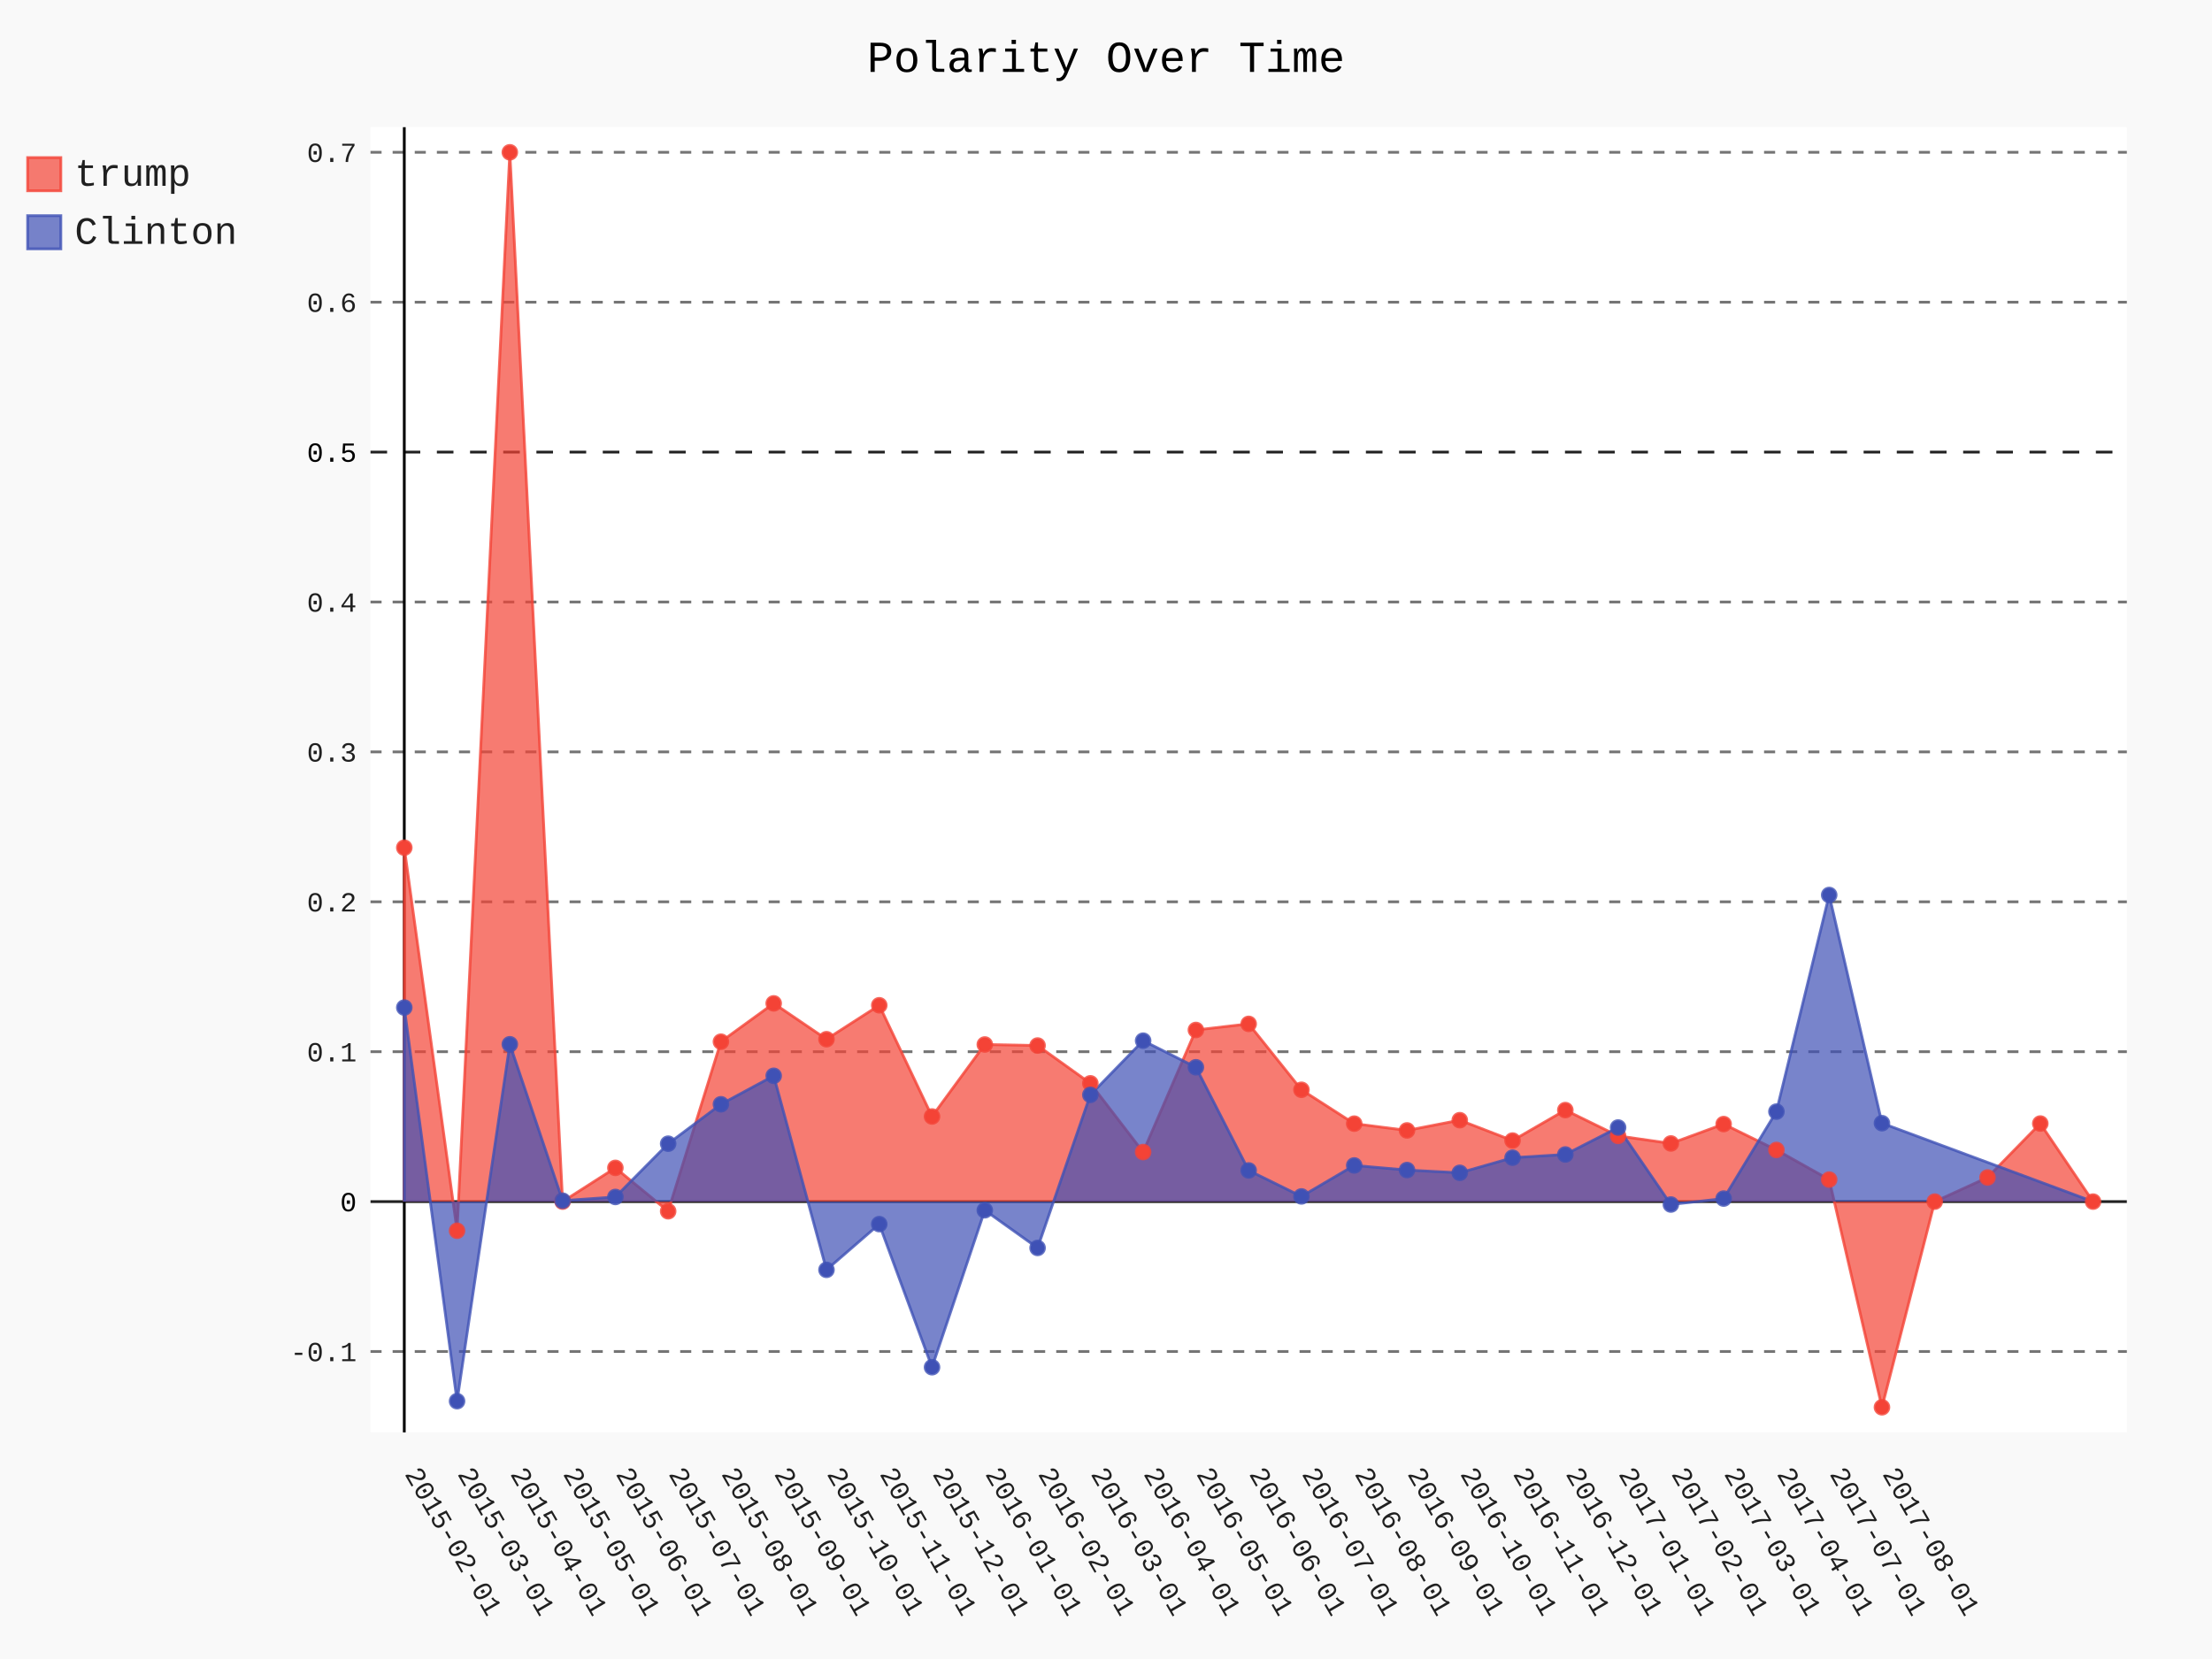
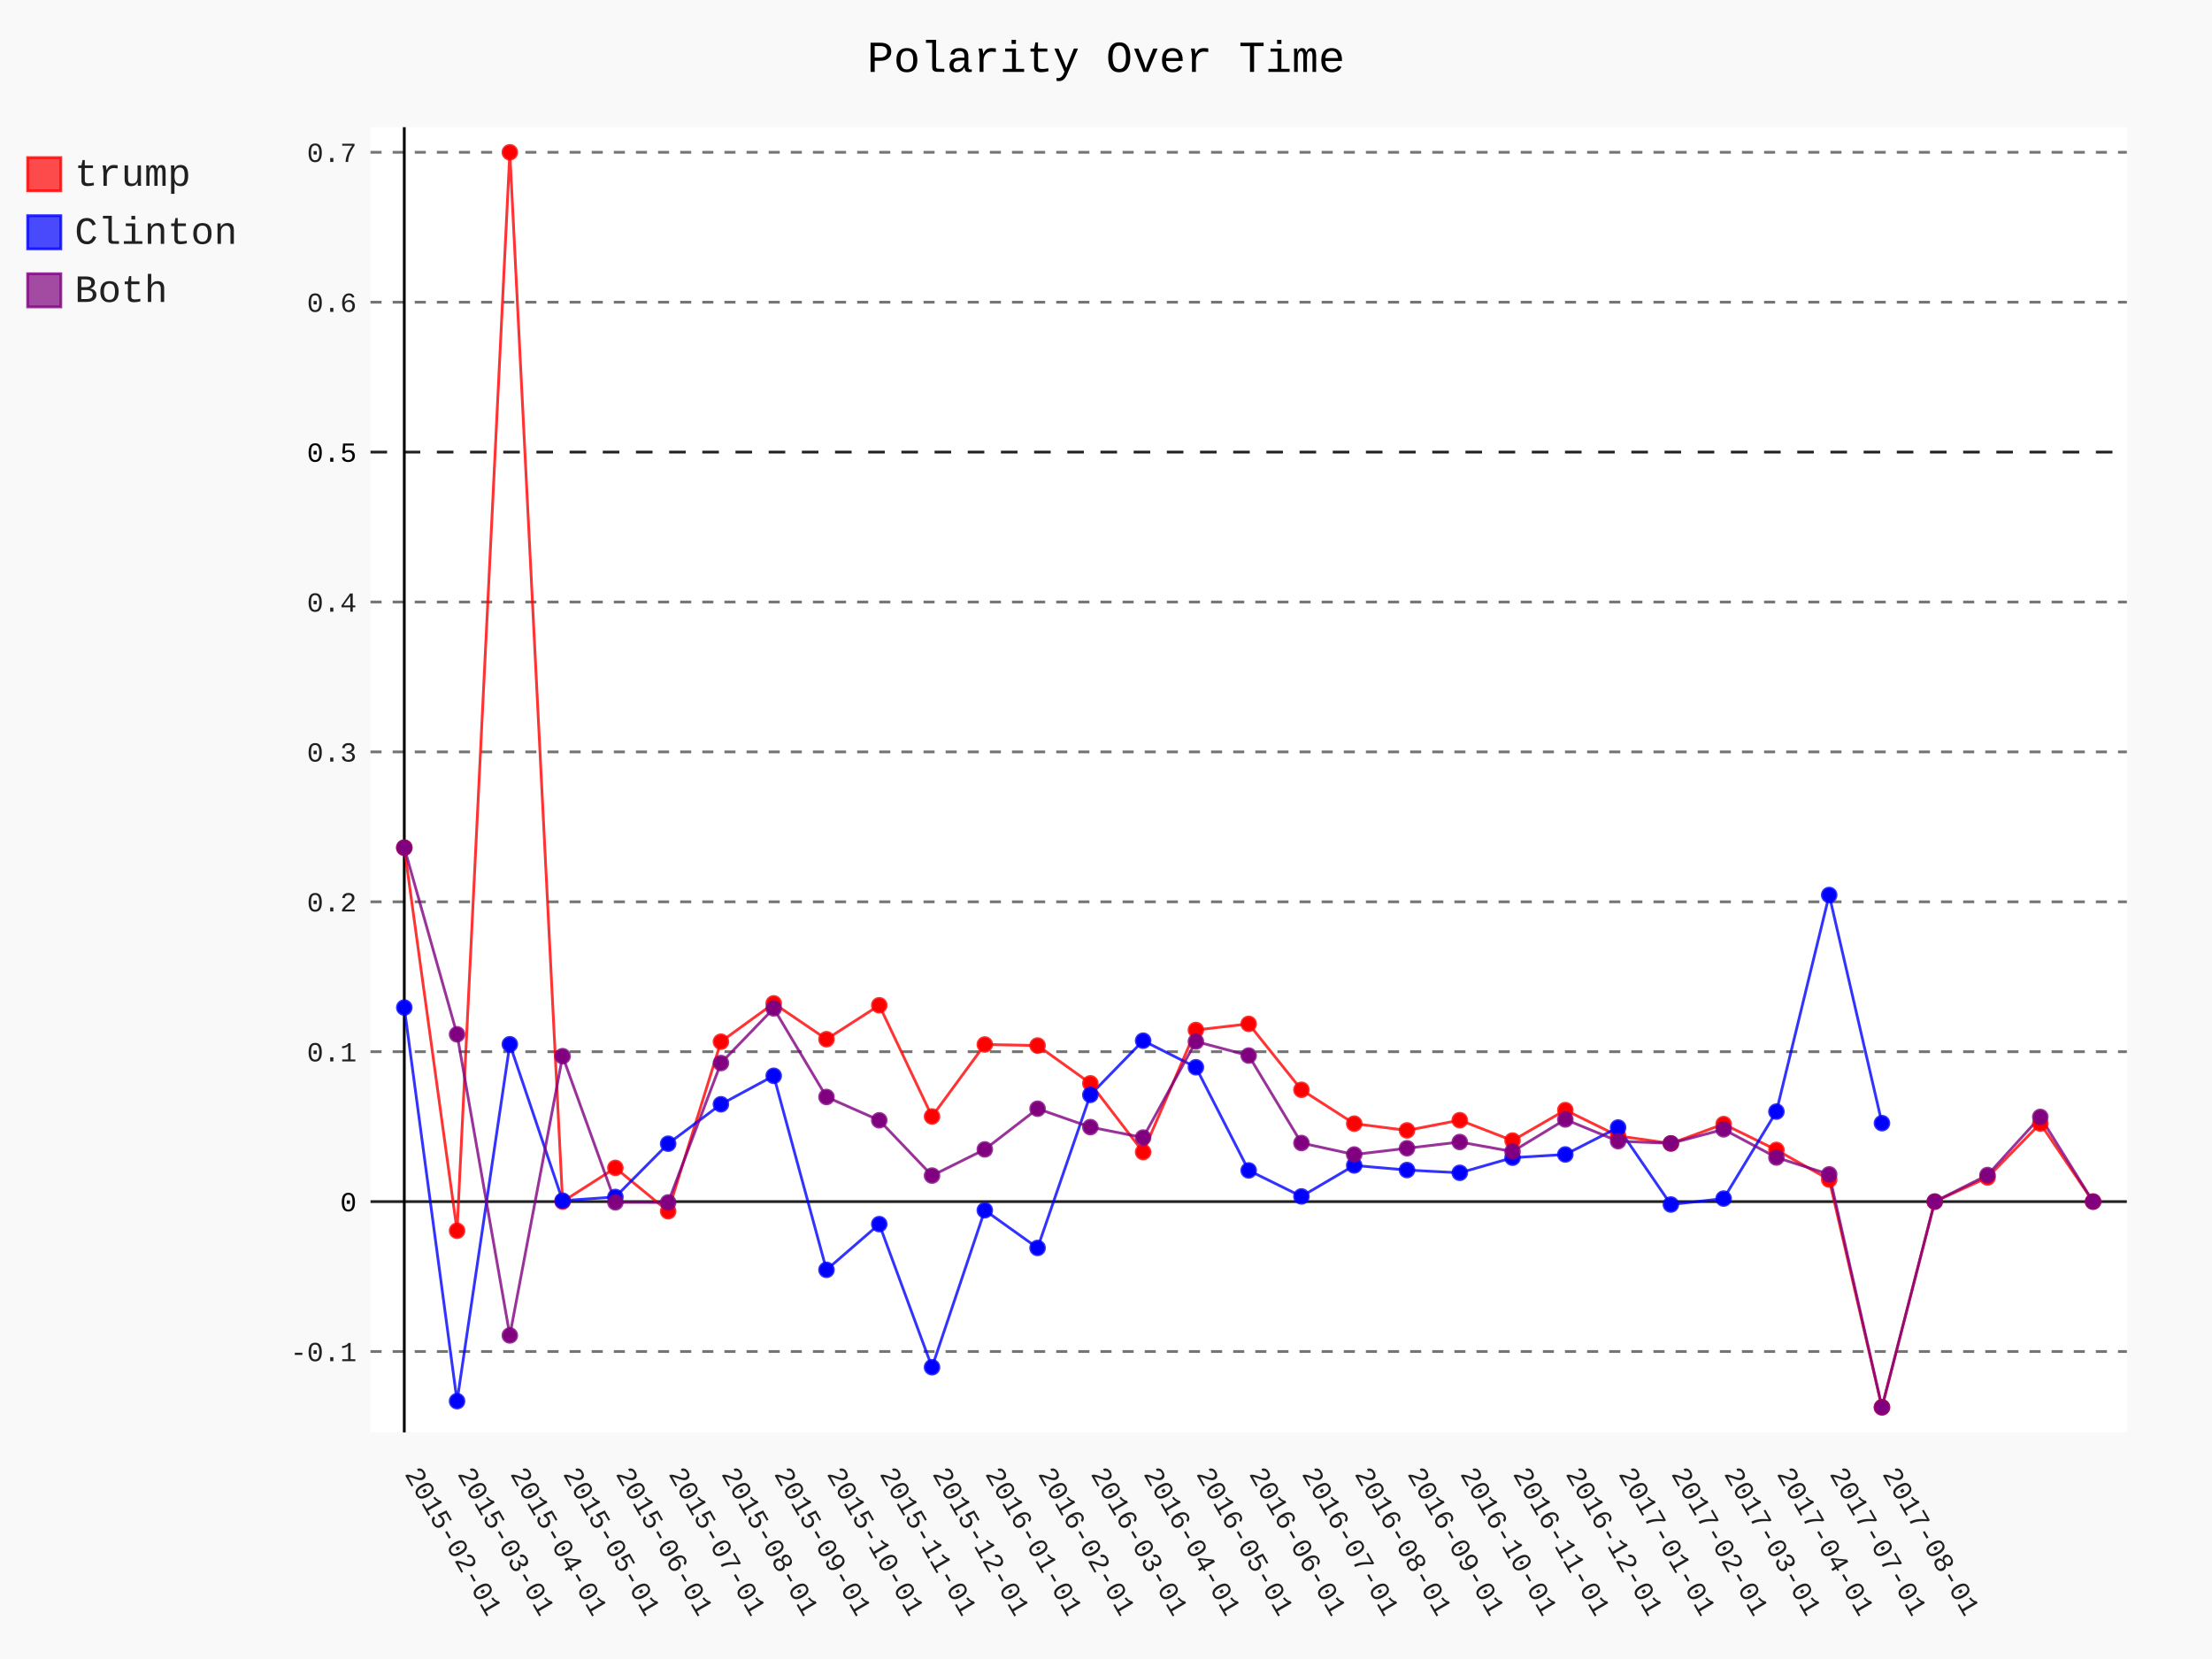
- <svg xmlns="http://www.w3.org/2000/svg" id="chart-57c55b36-792d-4f9e-bb22-e39e549380f3" class="pygal-chart" viewBox="0 0 800 600">
+ <svg xmlns="http://www.w3.org/2000/svg" id="chart-12eef3d9-2d22-4135-87a2-89b782f6fb56" class="pygal-chart" viewBox="0 0 800 600">
  <defs>
-     <style type="text/css">#chart-57c55b36-792d-4f9e-bb22-e39e549380f3{-webkit-user-select:none;-webkit-font-smoothing:antialiased;font-family:Consolas,"Liberation Mono",Menlo,Courier,monospace}#chart-57c55b36-792d-4f9e-bb22-e39e549380f3 .title{font-family:Consolas,"Liberation Mono",Menlo,Courier,monospace;font-size:16px}#chart-57c55b36-792d-4f9e-bb22-e39e549380f3 .legends .legend text{font-family:Consolas,"Liberation Mono",Menlo,Courier,monospace;font-size:14px}#chart-57c55b36-792d-4f9e-bb22-e39e549380f3 .axis text{font-family:Consolas,"Liberation Mono",Menlo,Courier,monospace;font-size:10px}#chart-57c55b36-792d-4f9e-bb22-e39e549380f3 .axis text.major{font-family:Consolas,"Liberation Mono",Menlo,Courier,monospace;font-size:10px}#chart-57c55b36-792d-4f9e-bb22-e39e549380f3 .text-overlay text.value{font-family:Consolas,"Liberation Mono",Menlo,Courier,monospace;font-size:16px}#chart-57c55b36-792d-4f9e-bb22-e39e549380f3 .text-overlay text.label{font-family:Consolas,"Liberation Mono",Menlo,Courier,monospace;font-size:10px}#chart-57c55b36-792d-4f9e-bb22-e39e549380f3 .tooltip{font-family:Consolas,"Liberation Mono",Menlo,Courier,monospace;font-size:14px}#chart-57c55b36-792d-4f9e-bb22-e39e549380f3 text.no_data{font-family:Consolas,"Liberation Mono",Menlo,Courier,monospace;font-size:64px}
- #chart-57c55b36-792d-4f9e-bb22-e39e549380f3{background-color:rgba(249,249,249,1)}#chart-57c55b36-792d-4f9e-bb22-e39e549380f3 path,#chart-57c55b36-792d-4f9e-bb22-e39e549380f3 line,#chart-57c55b36-792d-4f9e-bb22-e39e549380f3 rect,#chart-57c55b36-792d-4f9e-bb22-e39e549380f3 circle{-webkit-transition:150ms;-moz-transition:150ms;transition:150ms}#chart-57c55b36-792d-4f9e-bb22-e39e549380f3 .graph &gt; .background{fill:rgba(249,249,249,1)}#chart-57c55b36-792d-4f9e-bb22-e39e549380f3 .plot &gt; .background{fill:rgba(255,255,255,1)}#chart-57c55b36-792d-4f9e-bb22-e39e549380f3 .graph{fill:rgba(0,0,0,.87)}#chart-57c55b36-792d-4f9e-bb22-e39e549380f3 text.no_data{fill:rgba(0,0,0,1)}#chart-57c55b36-792d-4f9e-bb22-e39e549380f3 .title{fill:rgba(0,0,0,1)}#chart-57c55b36-792d-4f9e-bb22-e39e549380f3 .legends .legend text{fill:rgba(0,0,0,.87)}#chart-57c55b36-792d-4f9e-bb22-e39e549380f3 .legends .legend:hover text{fill:rgba(0,0,0,1)}#chart-57c55b36-792d-4f9e-bb22-e39e549380f3 .axis .line{stroke:rgba(0,0,0,1)}#chart-57c55b36-792d-4f9e-bb22-e39e549380f3 .axis .guide.line{stroke:rgba(0,0,0,.54)}#chart-57c55b36-792d-4f9e-bb22-e39e549380f3 .axis .major.line{stroke:rgba(0,0,0,.87)}#chart-57c55b36-792d-4f9e-bb22-e39e549380f3 .axis text.major{fill:rgba(0,0,0,1)}#chart-57c55b36-792d-4f9e-bb22-e39e549380f3 .axis.y .guides:hover .guide.line,#chart-57c55b36-792d-4f9e-bb22-e39e549380f3 .line-graph .axis.x .guides:hover .guide.line,#chart-57c55b36-792d-4f9e-bb22-e39e549380f3 .stackedline-graph .axis.x .guides:hover .guide.line,#chart-57c55b36-792d-4f9e-bb22-e39e549380f3 .xy-graph .axis.x .guides:hover .guide.line{stroke:rgba(0,0,0,1)}#chart-57c55b36-792d-4f9e-bb22-e39e549380f3 .axis .guides:hover text{fill:rgba(0,0,0,1)}#chart-57c55b36-792d-4f9e-bb22-e39e549380f3 .reactive{fill-opacity:.7;stroke-opacity:.8}#chart-57c55b36-792d-4f9e-bb22-e39e549380f3 .ci{stroke:rgba(0,0,0,.87)}#chart-57c55b36-792d-4f9e-bb22-e39e549380f3 .reactive.active,#chart-57c55b36-792d-4f9e-bb22-e39e549380f3 .active .reactive{fill-opacity:.8;stroke-opacity:.9;stroke-width:4}#chart-57c55b36-792d-4f9e-bb22-e39e549380f3 .ci .reactive.active{stroke-width:1.5}#chart-57c55b36-792d-4f9e-bb22-e39e549380f3 .series text{fill:rgba(0,0,0,1)}#chart-57c55b36-792d-4f9e-bb22-e39e549380f3 .tooltip rect{fill:rgba(255,255,255,1);stroke:rgba(0,0,0,1);-webkit-transition:opacity 150ms;-moz-transition:opacity 150ms;transition:opacity 150ms}#chart-57c55b36-792d-4f9e-bb22-e39e549380f3 .tooltip .label{fill:rgba(0,0,0,.87)}#chart-57c55b36-792d-4f9e-bb22-e39e549380f3 .tooltip .label{fill:rgba(0,0,0,.87)}#chart-57c55b36-792d-4f9e-bb22-e39e549380f3 .tooltip .legend{font-size:.8em;fill:rgba(0,0,0,.54)}#chart-57c55b36-792d-4f9e-bb22-e39e549380f3 .tooltip .x_label{font-size:.6em;fill:rgba(0,0,0,1)}#chart-57c55b36-792d-4f9e-bb22-e39e549380f3 .tooltip .xlink{font-size:.5em;text-decoration:underline}#chart-57c55b36-792d-4f9e-bb22-e39e549380f3 .tooltip .value{font-size:1.5em}#chart-57c55b36-792d-4f9e-bb22-e39e549380f3 .bound{font-size:.5em}#chart-57c55b36-792d-4f9e-bb22-e39e549380f3 .max-value{font-size:.75em;fill:rgba(0,0,0,.54)}#chart-57c55b36-792d-4f9e-bb22-e39e549380f3 .map-element{fill:rgba(255,255,255,1);stroke:rgba(0,0,0,.54) !important}#chart-57c55b36-792d-4f9e-bb22-e39e549380f3 .map-element .reactive{fill-opacity:inherit;stroke-opacity:inherit}#chart-57c55b36-792d-4f9e-bb22-e39e549380f3 .color-0,#chart-57c55b36-792d-4f9e-bb22-e39e549380f3 .color-0 a:visited{stroke:#F44336;fill:#F44336}#chart-57c55b36-792d-4f9e-bb22-e39e549380f3 .color-1,#chart-57c55b36-792d-4f9e-bb22-e39e549380f3 .color-1 a:visited{stroke:#3F51B5;fill:#3F51B5}#chart-57c55b36-792d-4f9e-bb22-e39e549380f3 .text-overlay .color-0 text{fill:black}#chart-57c55b36-792d-4f9e-bb22-e39e549380f3 .text-overlay .color-1 text{fill:black}
- #chart-57c55b36-792d-4f9e-bb22-e39e549380f3 text.no_data{text-anchor:middle}#chart-57c55b36-792d-4f9e-bb22-e39e549380f3 .guide.line{fill:none}#chart-57c55b36-792d-4f9e-bb22-e39e549380f3 .centered{text-anchor:middle}#chart-57c55b36-792d-4f9e-bb22-e39e549380f3 .title{text-anchor:middle}#chart-57c55b36-792d-4f9e-bb22-e39e549380f3 .legends .legend text{fill-opacity:1}#chart-57c55b36-792d-4f9e-bb22-e39e549380f3 .axis.x text{text-anchor:middle}#chart-57c55b36-792d-4f9e-bb22-e39e549380f3 .axis.x:not(.web) text[transform]{text-anchor:start}#chart-57c55b36-792d-4f9e-bb22-e39e549380f3 .axis.x:not(.web) text[transform].backwards{text-anchor:end}#chart-57c55b36-792d-4f9e-bb22-e39e549380f3 .axis.y text{text-anchor:end}#chart-57c55b36-792d-4f9e-bb22-e39e549380f3 .axis.y text[transform].backwards{text-anchor:start}#chart-57c55b36-792d-4f9e-bb22-e39e549380f3 .axis.y2 text{text-anchor:start}#chart-57c55b36-792d-4f9e-bb22-e39e549380f3 .axis.y2 text[transform].backwards{text-anchor:end}#chart-57c55b36-792d-4f9e-bb22-e39e549380f3 .axis .guide.line{stroke-dasharray:4,4}#chart-57c55b36-792d-4f9e-bb22-e39e549380f3 .axis .major.guide.line{stroke-dasharray:6,6}#chart-57c55b36-792d-4f9e-bb22-e39e549380f3 .horizontal .axis.y .guide.line,#chart-57c55b36-792d-4f9e-bb22-e39e549380f3 .horizontal .axis.y2 .guide.line,#chart-57c55b36-792d-4f9e-bb22-e39e549380f3 .vertical .axis.x .guide.line{opacity:0}#chart-57c55b36-792d-4f9e-bb22-e39e549380f3 .horizontal .axis.always_show .guide.line,#chart-57c55b36-792d-4f9e-bb22-e39e549380f3 .vertical .axis.always_show .guide.line{opacity:1 !important}#chart-57c55b36-792d-4f9e-bb22-e39e549380f3 .axis.y .guides:hover .guide.line,#chart-57c55b36-792d-4f9e-bb22-e39e549380f3 .axis.y2 .guides:hover .guide.line,#chart-57c55b36-792d-4f9e-bb22-e39e549380f3 .axis.x .guides:hover .guide.line{opacity:1}#chart-57c55b36-792d-4f9e-bb22-e39e549380f3 .axis .guides:hover text{opacity:1}#chart-57c55b36-792d-4f9e-bb22-e39e549380f3 .nofill{fill:none}#chart-57c55b36-792d-4f9e-bb22-e39e549380f3 .subtle-fill{fill-opacity:.2}#chart-57c55b36-792d-4f9e-bb22-e39e549380f3 .dot{stroke-width:1px;fill-opacity:1}#chart-57c55b36-792d-4f9e-bb22-e39e549380f3 .dot.active{stroke-width:5px}#chart-57c55b36-792d-4f9e-bb22-e39e549380f3 .dot.negative{fill:transparent}#chart-57c55b36-792d-4f9e-bb22-e39e549380f3 text,#chart-57c55b36-792d-4f9e-bb22-e39e549380f3 tspan{stroke:none !important}#chart-57c55b36-792d-4f9e-bb22-e39e549380f3 .series text.active{opacity:1}#chart-57c55b36-792d-4f9e-bb22-e39e549380f3 .tooltip rect{fill-opacity:.95;stroke-width:.5}#chart-57c55b36-792d-4f9e-bb22-e39e549380f3 .tooltip text{fill-opacity:1}#chart-57c55b36-792d-4f9e-bb22-e39e549380f3 .showable{visibility:hidden}#chart-57c55b36-792d-4f9e-bb22-e39e549380f3 .showable.shown{visibility:visible}#chart-57c55b36-792d-4f9e-bb22-e39e549380f3 .gauge-background{fill:rgba(229,229,229,1);stroke:none}#chart-57c55b36-792d-4f9e-bb22-e39e549380f3 .bg-lines{stroke:rgba(249,249,249,1);stroke-width:2px}</style>
+     <style type="text/css">#chart-12eef3d9-2d22-4135-87a2-89b782f6fb56{-webkit-user-select:none;-webkit-font-smoothing:antialiased;font-family:Consolas,"Liberation Mono",Menlo,Courier,monospace}#chart-12eef3d9-2d22-4135-87a2-89b782f6fb56 .title{font-family:Consolas,"Liberation Mono",Menlo,Courier,monospace;font-size:16px}#chart-12eef3d9-2d22-4135-87a2-89b782f6fb56 .legends .legend text{font-family:Consolas,"Liberation Mono",Menlo,Courier,monospace;font-size:14px}#chart-12eef3d9-2d22-4135-87a2-89b782f6fb56 .axis text{font-family:Consolas,"Liberation Mono",Menlo,Courier,monospace;font-size:10px}#chart-12eef3d9-2d22-4135-87a2-89b782f6fb56 .axis text.major{font-family:Consolas,"Liberation Mono",Menlo,Courier,monospace;font-size:10px}#chart-12eef3d9-2d22-4135-87a2-89b782f6fb56 .text-overlay text.value{font-family:Consolas,"Liberation Mono",Menlo,Courier,monospace;font-size:16px}#chart-12eef3d9-2d22-4135-87a2-89b782f6fb56 .text-overlay text.label{font-family:Consolas,"Liberation Mono",Menlo,Courier,monospace;font-size:10px}#chart-12eef3d9-2d22-4135-87a2-89b782f6fb56 .tooltip{font-family:Consolas,"Liberation Mono",Menlo,Courier,monospace;font-size:14px}#chart-12eef3d9-2d22-4135-87a2-89b782f6fb56 text.no_data{font-family:Consolas,"Liberation Mono",Menlo,Courier,monospace;font-size:64px}
+ #chart-12eef3d9-2d22-4135-87a2-89b782f6fb56{background-color:rgba(249,249,249,1)}#chart-12eef3d9-2d22-4135-87a2-89b782f6fb56 path,#chart-12eef3d9-2d22-4135-87a2-89b782f6fb56 line,#chart-12eef3d9-2d22-4135-87a2-89b782f6fb56 rect,#chart-12eef3d9-2d22-4135-87a2-89b782f6fb56 circle{-webkit-transition:150ms;-moz-transition:150ms;transition:150ms}#chart-12eef3d9-2d22-4135-87a2-89b782f6fb56 .graph &gt; .background{fill:rgba(249,249,249,1)}#chart-12eef3d9-2d22-4135-87a2-89b782f6fb56 .plot &gt; .background{fill:rgba(255,255,255,1)}#chart-12eef3d9-2d22-4135-87a2-89b782f6fb56 .graph{fill:rgba(0,0,0,.87)}#chart-12eef3d9-2d22-4135-87a2-89b782f6fb56 text.no_data{fill:rgba(0,0,0,1)}#chart-12eef3d9-2d22-4135-87a2-89b782f6fb56 .title{fill:rgba(0,0,0,1)}#chart-12eef3d9-2d22-4135-87a2-89b782f6fb56 .legends .legend text{fill:rgba(0,0,0,.87)}#chart-12eef3d9-2d22-4135-87a2-89b782f6fb56 .legends .legend:hover text{fill:rgba(0,0,0,1)}#chart-12eef3d9-2d22-4135-87a2-89b782f6fb56 .axis .line{stroke:rgba(0,0,0,1)}#chart-12eef3d9-2d22-4135-87a2-89b782f6fb56 .axis .guide.line{stroke:rgba(0,0,0,.54)}#chart-12eef3d9-2d22-4135-87a2-89b782f6fb56 .axis .major.line{stroke:rgba(0,0,0,.87)}#chart-12eef3d9-2d22-4135-87a2-89b782f6fb56 .axis text.major{fill:rgba(0,0,0,1)}#chart-12eef3d9-2d22-4135-87a2-89b782f6fb56 .axis.y .guides:hover .guide.line,#chart-12eef3d9-2d22-4135-87a2-89b782f6fb56 .line-graph .axis.x .guides:hover .guide.line,#chart-12eef3d9-2d22-4135-87a2-89b782f6fb56 .stackedline-graph .axis.x .guides:hover .guide.line,#chart-12eef3d9-2d22-4135-87a2-89b782f6fb56 .xy-graph .axis.x .guides:hover .guide.line{stroke:rgba(0,0,0,1)}#chart-12eef3d9-2d22-4135-87a2-89b782f6fb56 .axis .guides:hover text{fill:rgba(0,0,0,1)}#chart-12eef3d9-2d22-4135-87a2-89b782f6fb56 .reactive{fill-opacity:.7;stroke-opacity:.8}#chart-12eef3d9-2d22-4135-87a2-89b782f6fb56 .ci{stroke:rgba(0,0,0,.87)}#chart-12eef3d9-2d22-4135-87a2-89b782f6fb56 .reactive.active,#chart-12eef3d9-2d22-4135-87a2-89b782f6fb56 .active .reactive{fill-opacity:.8;stroke-opacity:.9;stroke-width:4}#chart-12eef3d9-2d22-4135-87a2-89b782f6fb56 .ci .reactive.active{stroke-width:1.5}#chart-12eef3d9-2d22-4135-87a2-89b782f6fb56 .series text{fill:rgba(0,0,0,1)}#chart-12eef3d9-2d22-4135-87a2-89b782f6fb56 .tooltip rect{fill:rgba(255,255,255,1);stroke:rgba(0,0,0,1);-webkit-transition:opacity 150ms;-moz-transition:opacity 150ms;transition:opacity 150ms}#chart-12eef3d9-2d22-4135-87a2-89b782f6fb56 .tooltip .label{fill:rgba(0,0,0,.87)}#chart-12eef3d9-2d22-4135-87a2-89b782f6fb56 .tooltip .label{fill:rgba(0,0,0,.87)}#chart-12eef3d9-2d22-4135-87a2-89b782f6fb56 .tooltip .legend{font-size:.8em;fill:rgba(0,0,0,.54)}#chart-12eef3d9-2d22-4135-87a2-89b782f6fb56 .tooltip .x_label{font-size:.6em;fill:rgba(0,0,0,1)}#chart-12eef3d9-2d22-4135-87a2-89b782f6fb56 .tooltip .xlink{font-size:.5em;text-decoration:underline}#chart-12eef3d9-2d22-4135-87a2-89b782f6fb56 .tooltip .value{font-size:1.5em}#chart-12eef3d9-2d22-4135-87a2-89b782f6fb56 .bound{font-size:.5em}#chart-12eef3d9-2d22-4135-87a2-89b782f6fb56 .max-value{font-size:.75em;fill:rgba(0,0,0,.54)}#chart-12eef3d9-2d22-4135-87a2-89b782f6fb56 .map-element{fill:rgba(255,255,255,1);stroke:rgba(0,0,0,.54) !important}#chart-12eef3d9-2d22-4135-87a2-89b782f6fb56 .map-element .reactive{fill-opacity:inherit;stroke-opacity:inherit}#chart-12eef3d9-2d22-4135-87a2-89b782f6fb56 .color-0,#chart-12eef3d9-2d22-4135-87a2-89b782f6fb56 .color-0 a:visited{stroke:red;fill:red}#chart-12eef3d9-2d22-4135-87a2-89b782f6fb56 .color-1,#chart-12eef3d9-2d22-4135-87a2-89b782f6fb56 .color-1 a:visited{stroke:blue;fill:blue}#chart-12eef3d9-2d22-4135-87a2-89b782f6fb56 .color-2,#chart-12eef3d9-2d22-4135-87a2-89b782f6fb56 .color-2 a:visited{stroke:purple;fill:purple}#chart-12eef3d9-2d22-4135-87a2-89b782f6fb56 .text-overlay .color-0 text{fill:white}#chart-12eef3d9-2d22-4135-87a2-89b782f6fb56 .text-overlay .color-1 text{fill:white}#chart-12eef3d9-2d22-4135-87a2-89b782f6fb56 .text-overlay .color-2 text{fill:white}
+ #chart-12eef3d9-2d22-4135-87a2-89b782f6fb56 text.no_data{text-anchor:middle}#chart-12eef3d9-2d22-4135-87a2-89b782f6fb56 .guide.line{fill:none}#chart-12eef3d9-2d22-4135-87a2-89b782f6fb56 .centered{text-anchor:middle}#chart-12eef3d9-2d22-4135-87a2-89b782f6fb56 .title{text-anchor:middle}#chart-12eef3d9-2d22-4135-87a2-89b782f6fb56 .legends .legend text{fill-opacity:1}#chart-12eef3d9-2d22-4135-87a2-89b782f6fb56 .axis.x text{text-anchor:middle}#chart-12eef3d9-2d22-4135-87a2-89b782f6fb56 .axis.x:not(.web) text[transform]{text-anchor:start}#chart-12eef3d9-2d22-4135-87a2-89b782f6fb56 .axis.x:not(.web) text[transform].backwards{text-anchor:end}#chart-12eef3d9-2d22-4135-87a2-89b782f6fb56 .axis.y text{text-anchor:end}#chart-12eef3d9-2d22-4135-87a2-89b782f6fb56 .axis.y text[transform].backwards{text-anchor:start}#chart-12eef3d9-2d22-4135-87a2-89b782f6fb56 .axis.y2 text{text-anchor:start}#chart-12eef3d9-2d22-4135-87a2-89b782f6fb56 .axis.y2 text[transform].backwards{text-anchor:end}#chart-12eef3d9-2d22-4135-87a2-89b782f6fb56 .axis .guide.line{stroke-dasharray:4,4}#chart-12eef3d9-2d22-4135-87a2-89b782f6fb56 .axis .major.guide.line{stroke-dasharray:6,6}#chart-12eef3d9-2d22-4135-87a2-89b782f6fb56 .horizontal .axis.y .guide.line,#chart-12eef3d9-2d22-4135-87a2-89b782f6fb56 .horizontal .axis.y2 .guide.line,#chart-12eef3d9-2d22-4135-87a2-89b782f6fb56 .vertical .axis.x .guide.line{opacity:0}#chart-12eef3d9-2d22-4135-87a2-89b782f6fb56 .horizontal .axis.always_show .guide.line,#chart-12eef3d9-2d22-4135-87a2-89b782f6fb56 .vertical .axis.always_show .guide.line{opacity:1 !important}#chart-12eef3d9-2d22-4135-87a2-89b782f6fb56 .axis.y .guides:hover .guide.line,#chart-12eef3d9-2d22-4135-87a2-89b782f6fb56 .axis.y2 .guides:hover .guide.line,#chart-12eef3d9-2d22-4135-87a2-89b782f6fb56 .axis.x .guides:hover .guide.line{opacity:1}#chart-12eef3d9-2d22-4135-87a2-89b782f6fb56 .axis .guides:hover text{opacity:1}#chart-12eef3d9-2d22-4135-87a2-89b782f6fb56 .nofill{fill:none}#chart-12eef3d9-2d22-4135-87a2-89b782f6fb56 .subtle-fill{fill-opacity:.2}#chart-12eef3d9-2d22-4135-87a2-89b782f6fb56 .dot{stroke-width:1px;fill-opacity:1}#chart-12eef3d9-2d22-4135-87a2-89b782f6fb56 .dot.active{stroke-width:5px}#chart-12eef3d9-2d22-4135-87a2-89b782f6fb56 .dot.negative{fill:transparent}#chart-12eef3d9-2d22-4135-87a2-89b782f6fb56 text,#chart-12eef3d9-2d22-4135-87a2-89b782f6fb56 tspan{stroke:none !important}#chart-12eef3d9-2d22-4135-87a2-89b782f6fb56 .series text.active{opacity:1}#chart-12eef3d9-2d22-4135-87a2-89b782f6fb56 .tooltip rect{fill-opacity:.95;stroke-width:.5}#chart-12eef3d9-2d22-4135-87a2-89b782f6fb56 .tooltip text{fill-opacity:1}#chart-12eef3d9-2d22-4135-87a2-89b782f6fb56 .showable{visibility:hidden}#chart-12eef3d9-2d22-4135-87a2-89b782f6fb56 .showable.shown{visibility:visible}#chart-12eef3d9-2d22-4135-87a2-89b782f6fb56 .gauge-background{fill:rgba(229,229,229,1);stroke:none}#chart-12eef3d9-2d22-4135-87a2-89b782f6fb56 .bg-lines{stroke:rgba(249,249,249,1);stroke-width:2px}</style>
  </defs>
  <g class="graph line-graph vertical">
    <rect class="background" height="600" width="800" x="0" y="0" />
    <g class="plot" transform="translate(134, 46)">
      <rect class="background" height="472.038" width="635.2" x="0" y="0" />
      <g class="axis y always_show">
        <g class="guides">
          <path class="guide line" d="M0 442.792 h635.2" />
          <text class="" x="-5" y="446.292">-0.1</text>
        </g>
        <g class="guides">
          <path class="axis major line" d="M0 388.578 h635.2" />
          <text class="major" x="-5" y="392.078">0</text>
        </g>
        <g class="guides">
          <path class="guide line" d="M0 334.363 h635.2" />
          <text class="" x="-5" y="337.863">0.1</text>
        </g>
        <g class="guides">
          <path class="guide line" d="M0 280.149 h635.2" />
          <text class="" x="-5" y="283.649">0.2</text>
        </g>
        <g class="guides">
          <path class="guide line" d="M0 225.935 h635.2" />
          <text class="" x="-5" y="229.435">0.3</text>
        </g>
        <g class="guides">
          <path class="guide line" d="M0 171.72 h635.2" />
          <text class="" x="-5" y="175.22">0.4</text>
        </g>
        <g class="guides">
          <path class="major guide line" d="M0 117.506 h635.2" />
          <text class="major" x="-5" y="121.006">0.5</text>
        </g>
        <g class="guides">
          <path class="guide line" d="M0 63.292 h635.2" />
          <text class="" x="-5" y="66.792">0.6</text>
        </g>
        <g class="guides">
          <path class="guide line" d="M0 9.078 h635.2" />
          <text class="" x="-5" y="12.578">0.7</text>
        </g>
      </g>
      <g class="axis x">
        <g class="guides">
          <path class="line" d="M12.215 0 v472.038" />
          <text class="" x="12.215" y="487.038" transform="rotate(60 12.21538 487.0385)">2015-02-01</text>
        </g>
        <g class="guides">
          <path class="guide line" d="M31.302 0 v472.038" />
          <text class="" x="31.302" y="487.038" transform="rotate(60 31.30192 487.0385)">2015-03-01</text>
        </g>
        <g class="guides">
          <path class="guide line" d="M50.388 0 v472.038" />
          <text class="" x="50.388" y="487.038" transform="rotate(60 50.38846 487.0385)">2015-04-01</text>
        </g>
        <g class="guides">
          <path class="guide line" d="M69.475 0 v472.038" />
          <text class="" x="69.475" y="487.038" transform="rotate(60 69.475 487.0385)">2015-05-01</text>
        </g>
        <g class="guides">
          <path class="guide line" d="M88.562 0 v472.038" />
          <text class="" x="88.562" y="487.038" transform="rotate(60 88.56154 487.0385)">2015-06-01</text>
        </g>
        <g class="guides">
          <path class="guide line" d="M107.648 0 v472.038" />
          <text class="" x="107.648" y="487.038" transform="rotate(60 107.6481 487.0385)">2015-07-01</text>
        </g>
        <g class="guides">
          <path class="guide line" d="M126.735 0 v472.038" />
          <text class="" x="126.735" y="487.038" transform="rotate(60 126.7346 487.0385)">2015-08-01</text>
        </g>
        <g class="guides">
          <path class="guide line" d="M145.821 0 v472.038" />
          <text class="" x="145.821" y="487.038" transform="rotate(60 145.8212 487.0385)">2015-09-01</text>
        </g>
        <g class="guides">
          <path class="guide line" d="M164.908 0 v472.038" />
          <text class="" x="164.908" y="487.038" transform="rotate(60 164.9077 487.0385)">2015-10-01</text>
        </g>
        <g class="guides">
          <path class="guide line" d="M183.994 0 v472.038" />
          <text class="" x="183.994" y="487.038" transform="rotate(60 183.9942 487.0385)">2015-11-01</text>
        </g>
        <g class="guides">
          <path class="guide line" d="M203.081 0 v472.038" />
          <text class="" x="203.081" y="487.038" transform="rotate(60 203.0808 487.0385)">2015-12-01</text>
        </g>
        <g class="guides">
          <path class="guide line" d="M222.167 0 v472.038" />
          <text class="" x="222.167" y="487.038" transform="rotate(60 222.1673 487.0385)">2016-01-01</text>
        </g>
        <g class="guides">
          <path class="guide line" d="M241.254 0 v472.038" />
          <text class="" x="241.254" y="487.038" transform="rotate(60 241.2538 487.0385)">2016-02-01</text>
        </g>
        <g class="guides">
          <path class="guide line" d="M260.34 0 v472.038" />
          <text class="" x="260.34" y="487.038" transform="rotate(60 260.3404 487.0385)">2016-03-01</text>
        </g>
        <g class="guides">
          <path class="guide line" d="M279.427 0 v472.038" />
          <text class="" x="279.427" y="487.038" transform="rotate(60 279.4269 487.0385)">2016-04-01</text>
        </g>
        <g class="guides">
          <path class="guide line" d="M298.513 0 v472.038" />
          <text class="" x="298.513" y="487.038" transform="rotate(60 298.5135 487.0385)">2016-05-01</text>
        </g>
        <g class="guides">
          <path class="guide line" d="M317.6 0 v472.038" />
          <text class="" x="317.6" y="487.038" transform="rotate(60 317.6 487.0385)">2016-06-01</text>
        </g>
        <g class="guides">
          <path class="guide line" d="M336.687 0 v472.038" />
          <text class="" x="336.687" y="487.038" transform="rotate(60 336.6865 487.0385)">2016-07-01</text>
        </g>
        <g class="guides">
          <path class="guide line" d="M355.773 0 v472.038" />
          <text class="" x="355.773" y="487.038" transform="rotate(60 355.7731 487.0385)">2016-08-01</text>
        </g>
        <g class="guides">
          <path class="guide line" d="M374.86 0 v472.038" />
          <text class="" x="374.86" y="487.038" transform="rotate(60 374.8596 487.0385)">2016-09-01</text>
        </g>
        <g class="guides">
          <path class="guide line" d="M393.946 0 v472.038" />
          <text class="" x="393.946" y="487.038" transform="rotate(60 393.9462 487.0385)">2016-10-01</text>
        </g>
        <g class="guides">
          <path class="guide line" d="M413.033 0 v472.038" />
          <text class="" x="413.033" y="487.038" transform="rotate(60 413.0327 487.0385)">2016-11-01</text>
        </g>
        <g class="guides">
          <path class="guide line" d="M432.119 0 v472.038" />
          <text class="" x="432.119" y="487.038" transform="rotate(60 432.1192 487.0385)">2016-12-01</text>
        </g>
        <g class="guides">
          <path class="guide line" d="M451.206 0 v472.038" />
          <text class="" x="451.206" y="487.038" transform="rotate(60 451.2058 487.0385)">2017-01-01</text>
        </g>
        <g class="guides">
          <path class="guide line" d="M470.292 0 v472.038" />
          <text class="" x="470.292" y="487.038" transform="rotate(60 470.2923 487.0385)">2017-02-01</text>
        </g>
        <g class="guides">
          <path class="guide line" d="M489.379 0 v472.038" />
          <text class="" x="489.379" y="487.038" transform="rotate(60 489.3788 487.0385)">2017-03-01</text>
        </g>
        <g class="guides">
          <path class="guide line" d="M508.465 0 v472.038" />
          <text class="" x="508.465" y="487.038" transform="rotate(60 508.4654 487.0385)">2017-04-01</text>
        </g>
        <g class="guides">
          <path class="guide line" d="M527.552 0 v472.038" />
          <text class="" x="527.552" y="487.038" transform="rotate(60 527.5519 487.0385)">2017-07-01</text>
        </g>
        <g class="guides">
          <path class="guide line" d="M546.638 0 v472.038" />
          <text class="" x="546.638" y="487.038" transform="rotate(60 546.6385 487.0385)">2017-08-01</text>
        </g>
      </g>
      <g class="series serie-0 color-0">
-         <path class="line reactive" d="M12.215 388.578 L12.215 260.572 31.302 399.119 50.388 9.078 69.475 388.578 88.562 376.379 107.648 392.068 126.735 330.742 145.821 316.884 164.908 329.845 183.994 317.571 203.081 357.794 222.167 331.757 241.254 332.132 260.34 345.799 279.427 370.653 298.513 326.505 317.6 324.298 336.687 348.137 355.773 360.382 374.86 362.83 393.946 359.13 413.033 366.5 432.119 355.478 451.206 364.814 470.292 367.546 489.379 360.538 508.465 369.895 527.552 380.613 546.638 462.961 565.725 388.578 584.812 379.853 603.898 360.345 622.985 388.578 622.985 388.578" />
+         <path class="line reactive nofill" d="M12.215 260.572 L31.302 399.119 50.388 9.078 69.475 388.578 88.562 376.379 107.648 392.068 126.735 330.742 145.821 316.884 164.908 329.845 183.994 317.571 203.081 357.794 222.167 331.757 241.254 332.132 260.34 345.799 279.427 370.653 298.513 326.505 317.6 324.298 336.687 348.137 355.773 360.382 374.86 362.83 393.946 359.13 413.033 366.5 432.119 355.478 451.206 364.814 470.292 367.546 489.379 360.538 508.465 369.895 527.552 380.613 546.638 462.961 565.725 388.578 584.812 379.853 603.898 360.345 622.985 388.578" />
      </g>
      <g class="series serie-1 color-1">
-         <path class="line reactive" d="M12.215 388.578 L12.215 318.395 31.302 460.748 50.388 331.668 69.475 388.241 88.562 386.899 107.648 367.631 126.735 353.371 145.821 343.076 164.908 413.254 183.994 396.721 203.081 448.477 222.167 391.704 241.254 405.333 260.34 349.976 279.427 330.377 298.513 339.99 317.6 377.3 336.687 386.701 355.773 375.5 374.86 377.161 393.946 378.164 413.033 372.693 432.119 371.531 451.206 361.779 470.292 389.632 489.379 387.481 508.465 356.028 527.552 277.685 546.638 360.215 622.985 388.578" />
+         <path class="line reactive nofill" d="M12.215 318.395 L31.302 460.748 50.388 331.668 69.475 388.241 88.562 386.899 107.648 367.631 126.735 353.371 145.821 343.076 164.908 413.254 183.994 396.721 203.081 448.477 222.167 391.704 241.254 405.333 260.34 349.976 279.427 330.377 298.513 339.99 317.6 377.3 336.687 386.701 355.773 375.5 374.86 377.161 393.946 378.164 413.033 372.693 432.119 371.531 451.206 361.779 470.292 389.632 489.379 387.481 508.465 356.028 527.552 277.685 546.638 360.215" />
+       </g>
+       <g class="series serie-2 color-2">
+         <path class="line reactive nofill" d="M12.215 260.572 L31.302 328.082 50.388 436.976 69.475 335.979 88.562 388.843 107.648 388.87 126.735 338.471 145.821 318.691 164.908 350.741 183.994 359.172 203.081 379.167 222.167 369.701 241.254 354.985 260.34 361.633 279.427 365.415 298.513 330.677 317.6 335.759 336.687 367.392 355.773 371.548 374.86 369.283 393.946 367.026 413.033 370.459 432.119 358.869 451.206 366.722 470.292 367.509 489.379 362.45 508.465 372.623 527.552 378.716 546.638 462.961 565.725 388.578 584.812 378.967 603.898 357.942 622.985 388.578" />
      </g>
    </g>
    <g class="titles">
      <text class="title plot_title" x="400.0" y="26">Polarity Over Time</text>
    </g>
    <g class="plot overlay" transform="translate(134, 46)">
      <g class="series serie-0 color-0">
        <g class="dots">
          <circle class="dot reactive tooltip-trigger" cx="12.215" cy="260.572" r="2.5" />
        </g>
        <g class="dots">
          <circle class="dot reactive tooltip-trigger" cx="31.302" cy="399.119" r="2.5" />
        </g>
        <g class="dots">
          <circle class="dot reactive tooltip-trigger" cx="50.388" cy="9.078" r="2.5" />
        </g>
        <g class="dots">
          <circle class="dot reactive tooltip-trigger" cx="69.475" cy="388.578" r="2.5" />
        </g>
        <g class="dots">
          <circle class="dot reactive tooltip-trigger" cx="88.562" cy="376.379" r="2.5" />
        </g>
        <g class="dots">
          <circle class="dot reactive tooltip-trigger" cx="107.648" cy="392.068" r="2.5" />
        </g>
        <g class="dots">
          <circle class="dot reactive tooltip-trigger" cx="126.735" cy="330.742" r="2.5" />
        </g>
        <g class="dots">
          <circle class="dot reactive tooltip-trigger" cx="145.821" cy="316.884" r="2.5" />
        </g>
        <g class="dots">
          <circle class="dot reactive tooltip-trigger" cx="164.908" cy="329.845" r="2.5" />
        </g>
        <g class="dots">
          <circle class="dot reactive tooltip-trigger" cx="183.994" cy="317.571" r="2.5" />
        </g>
        <g class="dots">
          <circle class="dot reactive tooltip-trigger" cx="203.081" cy="357.794" r="2.5" />
        </g>
        <g class="dots">
          <circle class="dot reactive tooltip-trigger" cx="222.167" cy="331.757" r="2.5" />
        </g>
        <g class="dots">
          <circle class="dot reactive tooltip-trigger" cx="241.254" cy="332.132" r="2.5" />
        </g>
        <g class="dots">
          <circle class="dot reactive tooltip-trigger" cx="260.34" cy="345.799" r="2.5" />
        </g>
        <g class="dots">
          <circle class="dot reactive tooltip-trigger" cx="279.427" cy="370.653" r="2.5" />
        </g>
        <g class="dots">
          <circle class="dot reactive tooltip-trigger" cx="298.513" cy="326.505" r="2.5" />
        </g>
        <g class="dots">
          <circle class="dot reactive tooltip-trigger" cx="317.6" cy="324.298" r="2.5" />
        </g>
        <g class="dots">
          <circle class="dot reactive tooltip-trigger" cx="336.687" cy="348.137" r="2.5" />
        </g>
        <g class="dots">
          <circle class="dot reactive tooltip-trigger" cx="355.773" cy="360.382" r="2.5" />
        </g>
        <g class="dots">
          <circle class="dot reactive tooltip-trigger" cx="374.86" cy="362.83" r="2.5" />
        </g>
        <g class="dots">
          <circle class="dot reactive tooltip-trigger" cx="393.946" cy="359.13" r="2.5" />
        </g>
        <g class="dots">
          <circle class="dot reactive tooltip-trigger" cx="413.033" cy="366.5" r="2.5" />
        </g>
        <g class="dots">
          <circle class="dot reactive tooltip-trigger" cx="432.119" cy="355.478" r="2.5" />
        </g>
        <g class="dots">
          <circle class="dot reactive tooltip-trigger" cx="451.206" cy="364.814" r="2.5" />
        </g>
        <g class="dots">
          <circle class="dot reactive tooltip-trigger" cx="470.292" cy="367.546" r="2.5" />
        </g>
        <g class="dots">
          <circle class="dot reactive tooltip-trigger" cx="489.379" cy="360.538" r="2.5" />
        </g>
        <g class="dots">
          <circle class="dot reactive tooltip-trigger" cx="508.465" cy="369.895" r="2.5" />
        </g>
        <g class="dots">
          <circle class="dot reactive tooltip-trigger" cx="527.552" cy="380.613" r="2.5" />
        </g>
        <g class="dots">
          <circle class="dot reactive tooltip-trigger" cx="546.638" cy="462.961" r="2.5" />
        </g>
        <g class="dots">
          <circle class="dot reactive tooltip-trigger" cx="565.725" cy="388.578" r="2.5" />
        </g>
        <g class="dots">
          <circle class="dot reactive tooltip-trigger" cx="584.812" cy="379.853" r="2.5" />
        </g>
        <g class="dots">
          <circle class="dot reactive tooltip-trigger" cx="603.898" cy="360.345" r="2.5" />
        </g>
        <g class="dots">
          <circle class="dot reactive tooltip-trigger" cx="622.985" cy="388.578" r="2.5" />
        </g>
      </g>
      <g class="series serie-1 color-1">
        <g class="dots">
          <circle class="dot reactive tooltip-trigger" cx="12.215" cy="318.395" r="2.5" />
        </g>
        <g class="dots">
          <circle class="dot reactive tooltip-trigger" cx="31.302" cy="460.748" r="2.5" />
        </g>
        <g class="dots">
          <circle class="dot reactive tooltip-trigger" cx="50.388" cy="331.668" r="2.5" />
        </g>
        <g class="dots">
          <circle class="dot reactive tooltip-trigger" cx="69.475" cy="388.241" r="2.5" />
        </g>
        <g class="dots">
          <circle class="dot reactive tooltip-trigger" cx="88.562" cy="386.899" r="2.5" />
        </g>
        <g class="dots">
          <circle class="dot reactive tooltip-trigger" cx="107.648" cy="367.631" r="2.5" />
        </g>
        <g class="dots">
          <circle class="dot reactive tooltip-trigger" cx="126.735" cy="353.371" r="2.5" />
        </g>
        <g class="dots">
          <circle class="dot reactive tooltip-trigger" cx="145.821" cy="343.076" r="2.5" />
        </g>
        <g class="dots">
          <circle class="dot reactive tooltip-trigger" cx="164.908" cy="413.254" r="2.5" />
        </g>
        <g class="dots">
          <circle class="dot reactive tooltip-trigger" cx="183.994" cy="396.721" r="2.5" />
        </g>
        <g class="dots">
          <circle class="dot reactive tooltip-trigger" cx="203.081" cy="448.477" r="2.5" />
        </g>
        <g class="dots">
          <circle class="dot reactive tooltip-trigger" cx="222.167" cy="391.704" r="2.5" />
        </g>
        <g class="dots">
          <circle class="dot reactive tooltip-trigger" cx="241.254" cy="405.333" r="2.5" />
        </g>
        <g class="dots">
          <circle class="dot reactive tooltip-trigger" cx="260.34" cy="349.976" r="2.5" />
        </g>
        <g class="dots">
          <circle class="dot reactive tooltip-trigger" cx="279.427" cy="330.377" r="2.5" />
        </g>
        <g class="dots">
          <circle class="dot reactive tooltip-trigger" cx="298.513" cy="339.99" r="2.5" />
        </g>
        <g class="dots">
          <circle class="dot reactive tooltip-trigger" cx="317.6" cy="377.3" r="2.5" />
        </g>
        <g class="dots">
          <circle class="dot reactive tooltip-trigger" cx="336.687" cy="386.701" r="2.5" />
        </g>
        <g class="dots">
          <circle class="dot reactive tooltip-trigger" cx="355.773" cy="375.5" r="2.5" />
        </g>
        <g class="dots">
          <circle class="dot reactive tooltip-trigger" cx="374.86" cy="377.161" r="2.5" />
        </g>
        <g class="dots">
          <circle class="dot reactive tooltip-trigger" cx="393.946" cy="378.164" r="2.5" />
        </g>
        <g class="dots">
          <circle class="dot reactive tooltip-trigger" cx="413.033" cy="372.693" r="2.5" />
        </g>
        <g class="dots">
          <circle class="dot reactive tooltip-trigger" cx="432.119" cy="371.531" r="2.5" />
        </g>
        <g class="dots">
          <circle class="dot reactive tooltip-trigger" cx="451.206" cy="361.779" r="2.5" />
        </g>
        <g class="dots">
          <circle class="dot reactive tooltip-trigger" cx="470.292" cy="389.632" r="2.5" />
        </g>
        <g class="dots">
          <circle class="dot reactive tooltip-trigger" cx="489.379" cy="387.481" r="2.5" />
        </g>
        <g class="dots">
          <circle class="dot reactive tooltip-trigger" cx="508.465" cy="356.028" r="2.5" />
        </g>
        <g class="dots">
          <circle class="dot reactive tooltip-trigger" cx="527.552" cy="277.685" r="2.5" />
        </g>
        <g class="dots">
          <circle class="dot reactive tooltip-trigger" cx="546.638" cy="360.215" r="2.5" />
        </g>
      </g>
+       <g class="series serie-2 color-2">
+         <g class="dots">
+           <circle class="dot reactive tooltip-trigger" cx="12.215" cy="260.572" r="2.5" />
+         </g>
+         <g class="dots">
+           <circle class="dot reactive tooltip-trigger" cx="31.302" cy="328.082" r="2.5" />
+         </g>
+         <g class="dots">
+           <circle class="dot reactive tooltip-trigger" cx="50.388" cy="436.976" r="2.5" />
+         </g>
+         <g class="dots">
+           <circle class="dot reactive tooltip-trigger" cx="69.475" cy="335.979" r="2.5" />
+         </g>
+         <g class="dots">
+           <circle class="dot reactive tooltip-trigger" cx="88.562" cy="388.843" r="2.5" />
+         </g>
+         <g class="dots">
+           <circle class="dot reactive tooltip-trigger" cx="107.648" cy="388.87" r="2.5" />
+         </g>
+         <g class="dots">
+           <circle class="dot reactive tooltip-trigger" cx="126.735" cy="338.471" r="2.5" />
+         </g>
+         <g class="dots">
+           <circle class="dot reactive tooltip-trigger" cx="145.821" cy="318.691" r="2.5" />
+         </g>
+         <g class="dots">
+           <circle class="dot reactive tooltip-trigger" cx="164.908" cy="350.741" r="2.5" />
+         </g>
+         <g class="dots">
+           <circle class="dot reactive tooltip-trigger" cx="183.994" cy="359.172" r="2.5" />
+         </g>
+         <g class="dots">
+           <circle class="dot reactive tooltip-trigger" cx="203.081" cy="379.167" r="2.5" />
+         </g>
+         <g class="dots">
+           <circle class="dot reactive tooltip-trigger" cx="222.167" cy="369.701" r="2.5" />
+         </g>
+         <g class="dots">
+           <circle class="dot reactive tooltip-trigger" cx="241.254" cy="354.985" r="2.5" />
+         </g>
+         <g class="dots">
+           <circle class="dot reactive tooltip-trigger" cx="260.34" cy="361.633" r="2.5" />
+         </g>
+         <g class="dots">
+           <circle class="dot reactive tooltip-trigger" cx="279.427" cy="365.415" r="2.5" />
+         </g>
+         <g class="dots">
+           <circle class="dot reactive tooltip-trigger" cx="298.513" cy="330.677" r="2.5" />
+         </g>
+         <g class="dots">
+           <circle class="dot reactive tooltip-trigger" cx="317.6" cy="335.759" r="2.5" />
+         </g>
+         <g class="dots">
+           <circle class="dot reactive tooltip-trigger" cx="336.687" cy="367.392" r="2.5" />
+         </g>
+         <g class="dots">
+           <circle class="dot reactive tooltip-trigger" cx="355.773" cy="371.548" r="2.5" />
+         </g>
+         <g class="dots">
+           <circle class="dot reactive tooltip-trigger" cx="374.86" cy="369.283" r="2.5" />
+         </g>
+         <g class="dots">
+           <circle class="dot reactive tooltip-trigger" cx="393.946" cy="367.026" r="2.5" />
+         </g>
+         <g class="dots">
+           <circle class="dot reactive tooltip-trigger" cx="413.033" cy="370.459" r="2.5" />
+         </g>
+         <g class="dots">
+           <circle class="dot reactive tooltip-trigger" cx="432.119" cy="358.869" r="2.5" />
+         </g>
+         <g class="dots">
+           <circle class="dot reactive tooltip-trigger" cx="451.206" cy="366.722" r="2.5" />
+         </g>
+         <g class="dots">
+           <circle class="dot reactive tooltip-trigger" cx="470.292" cy="367.509" r="2.5" />
+         </g>
+         <g class="dots">
+           <circle class="dot reactive tooltip-trigger" cx="489.379" cy="362.45" r="2.5" />
+         </g>
+         <g class="dots">
+           <circle class="dot reactive tooltip-trigger" cx="508.465" cy="372.623" r="2.5" />
+         </g>
+         <g class="dots">
+           <circle class="dot reactive tooltip-trigger" cx="527.552" cy="378.716" r="2.5" />
+         </g>
+         <g class="dots">
+           <circle class="dot reactive tooltip-trigger" cx="546.638" cy="462.961" r="2.5" />
+         </g>
+         <g class="dots">
+           <circle class="dot reactive tooltip-trigger" cx="565.725" cy="388.578" r="2.5" />
+         </g>
+         <g class="dots">
+           <circle class="dot reactive tooltip-trigger" cx="584.812" cy="378.967" r="2.5" />
+         </g>
+         <g class="dots">
+           <circle class="dot reactive tooltip-trigger" cx="603.898" cy="357.942" r="2.5" />
+         </g>
+         <g class="dots">
+           <circle class="dot reactive tooltip-trigger" cx="622.985" cy="388.578" r="2.5" />
+         </g>
+       </g>
    </g>
    <g class="plot text-overlay" transform="translate(134, 46)">
      <g class="series serie-0 color-0" />
      <g class="series serie-1 color-1" />
+       <g class="series serie-2 color-2" />
    </g>
    <g class="plot tooltip-overlay" transform="translate(134, 46)">
      <g class="tooltip" style="opacity: 0" transform="translate(0 0)">
        <rect class="tooltip-box" height="0" rx="0" ry="0" width="0" />
        <g class="text" />
      </g>
    </g>
    <g class="legends" transform="translate(10, 56)">
      <g class="legend reactive activate-serie" id="activate-serie-0">
        <rect class="color-0 reactive" height="12" width="12" x="0.0" y="1.0" />
        <text x="17.0" y="11.2">trump</text>
      </g>
      <g class="legend reactive activate-serie" id="activate-serie-1">
        <rect class="color-1 reactive" height="12" width="12" x="0.0" y="22.0" />
        <text x="17.0" y="32.2">Clinton</text>
      </g>
+       <g class="legend reactive activate-serie" id="activate-serie-2">
+         <rect class="color-2 reactive" height="12" width="12" x="0.0" y="43.0" />
+         <text x="17.0" y="53.2">Both</text>
+       </g>
    </g>
    <g class="legends" transform="translate(780, 56)" />
  </g>
</svg>
